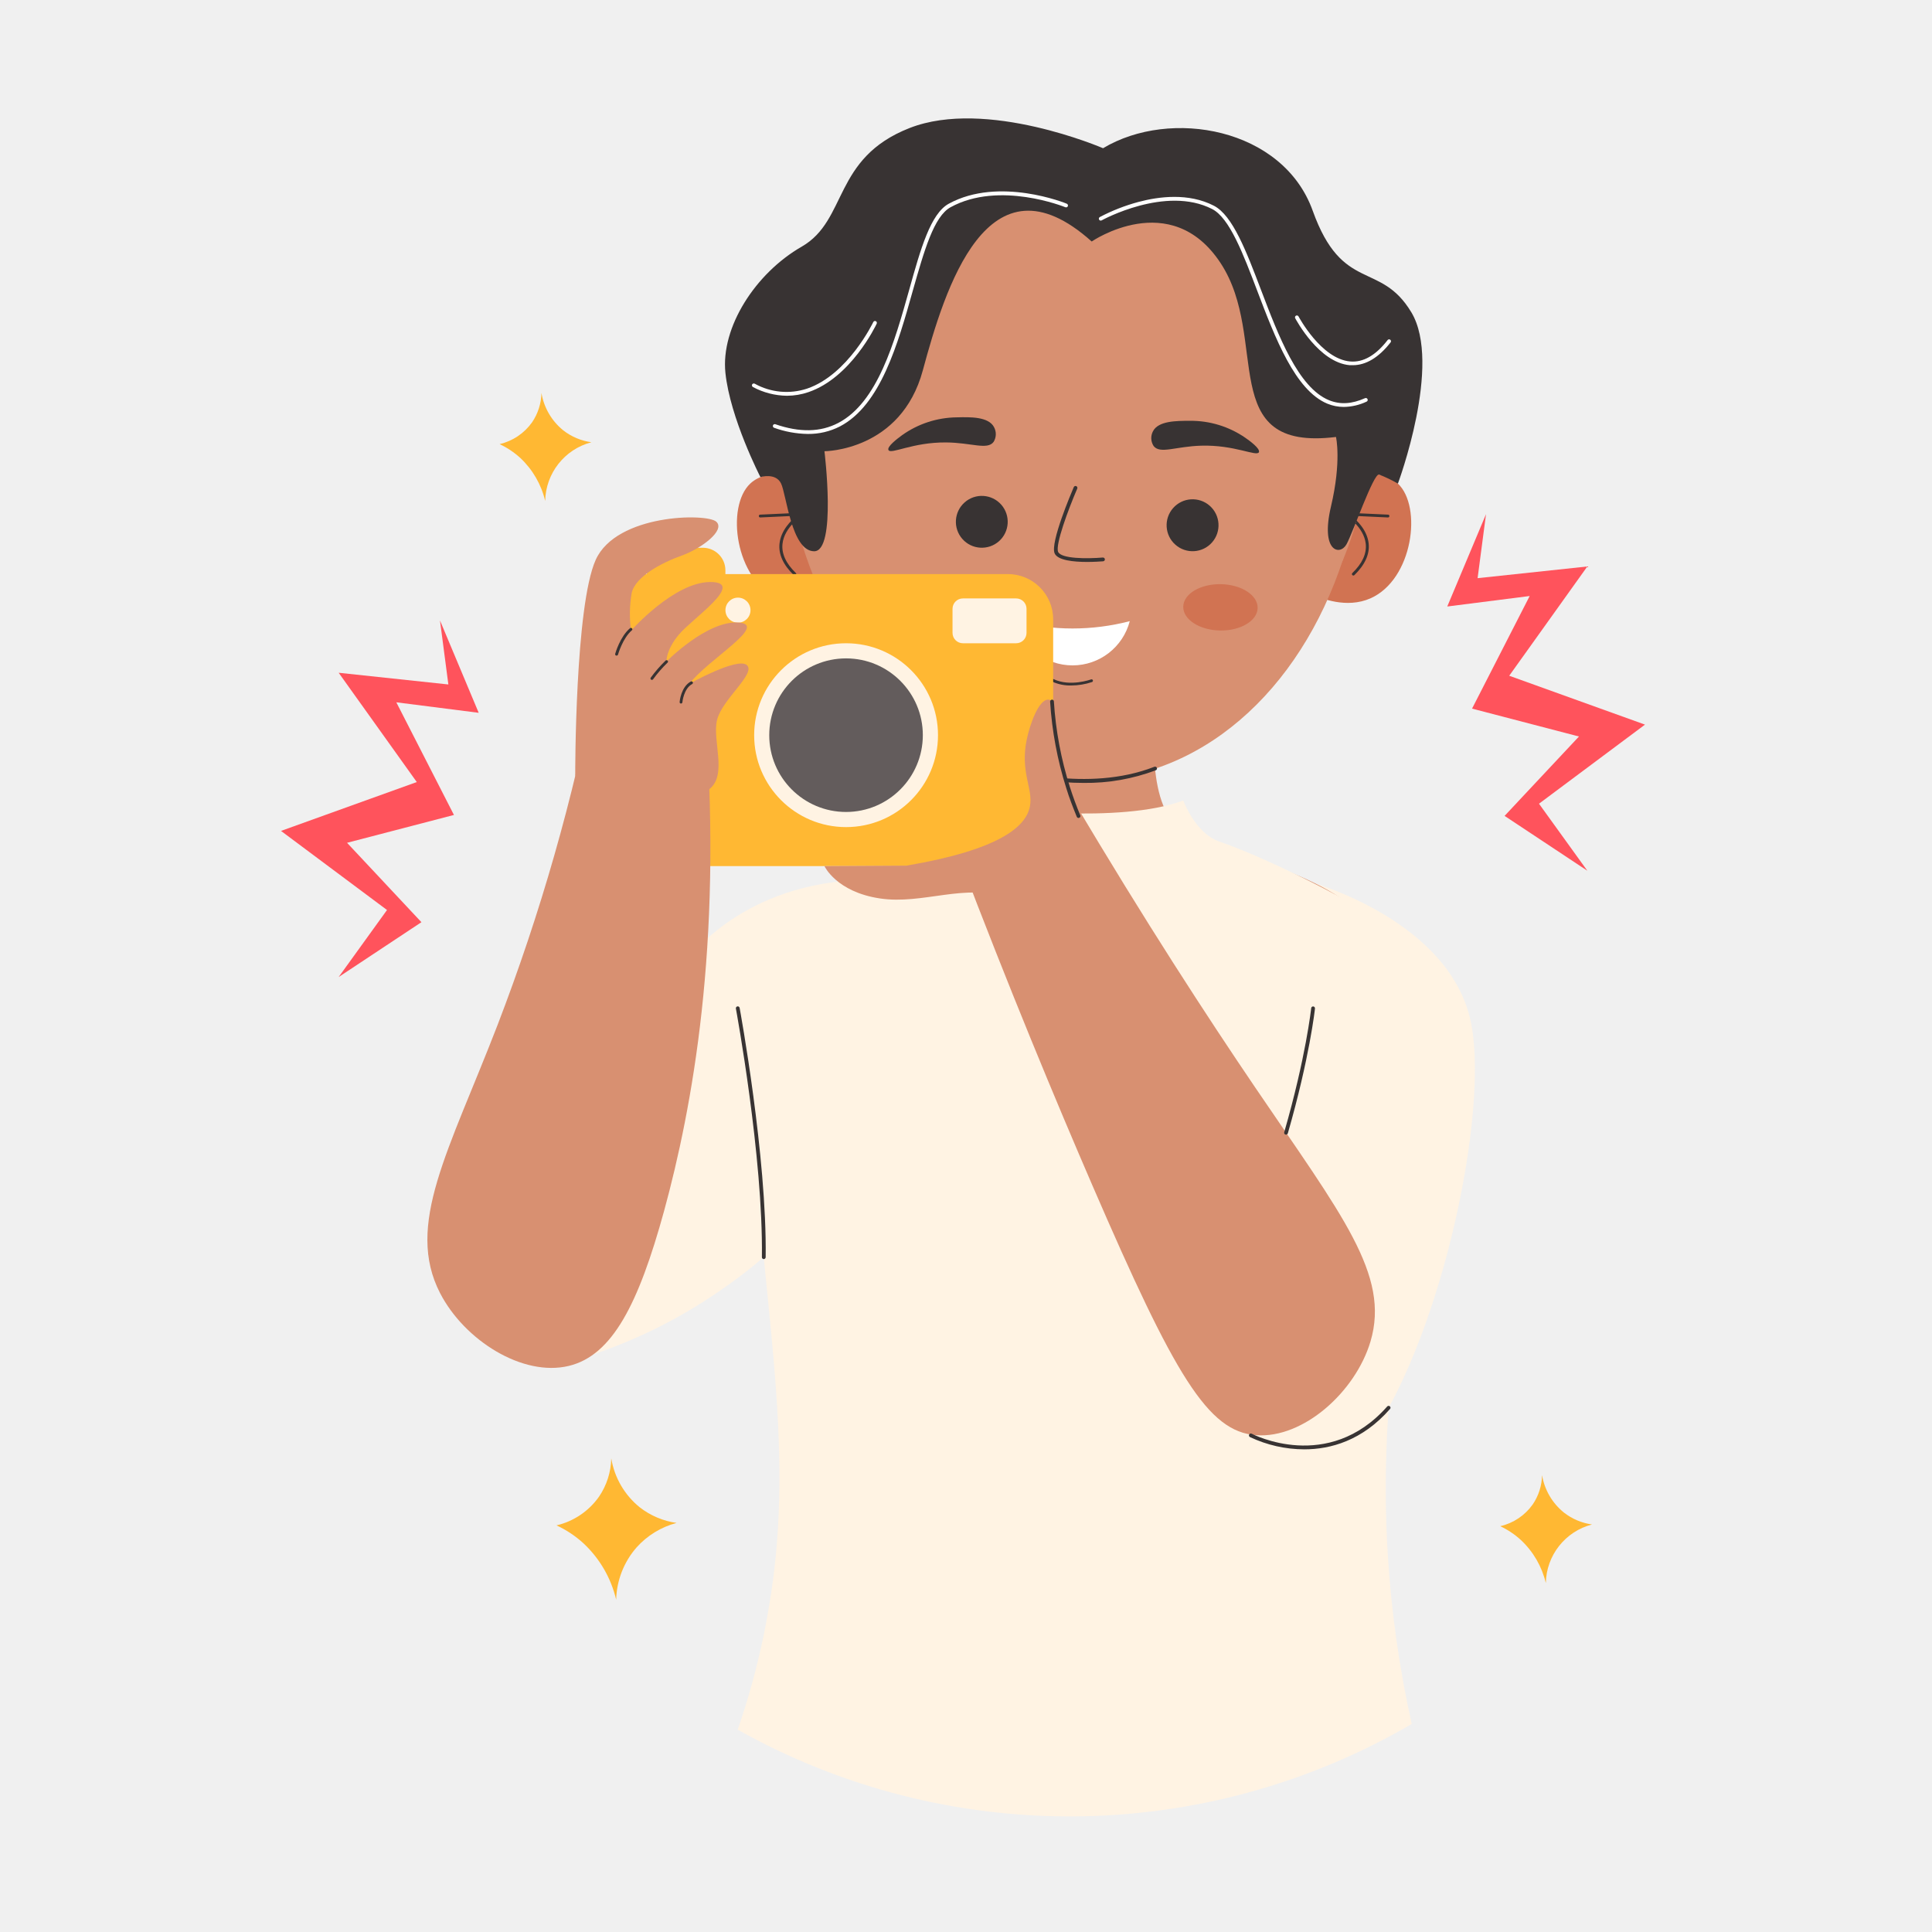
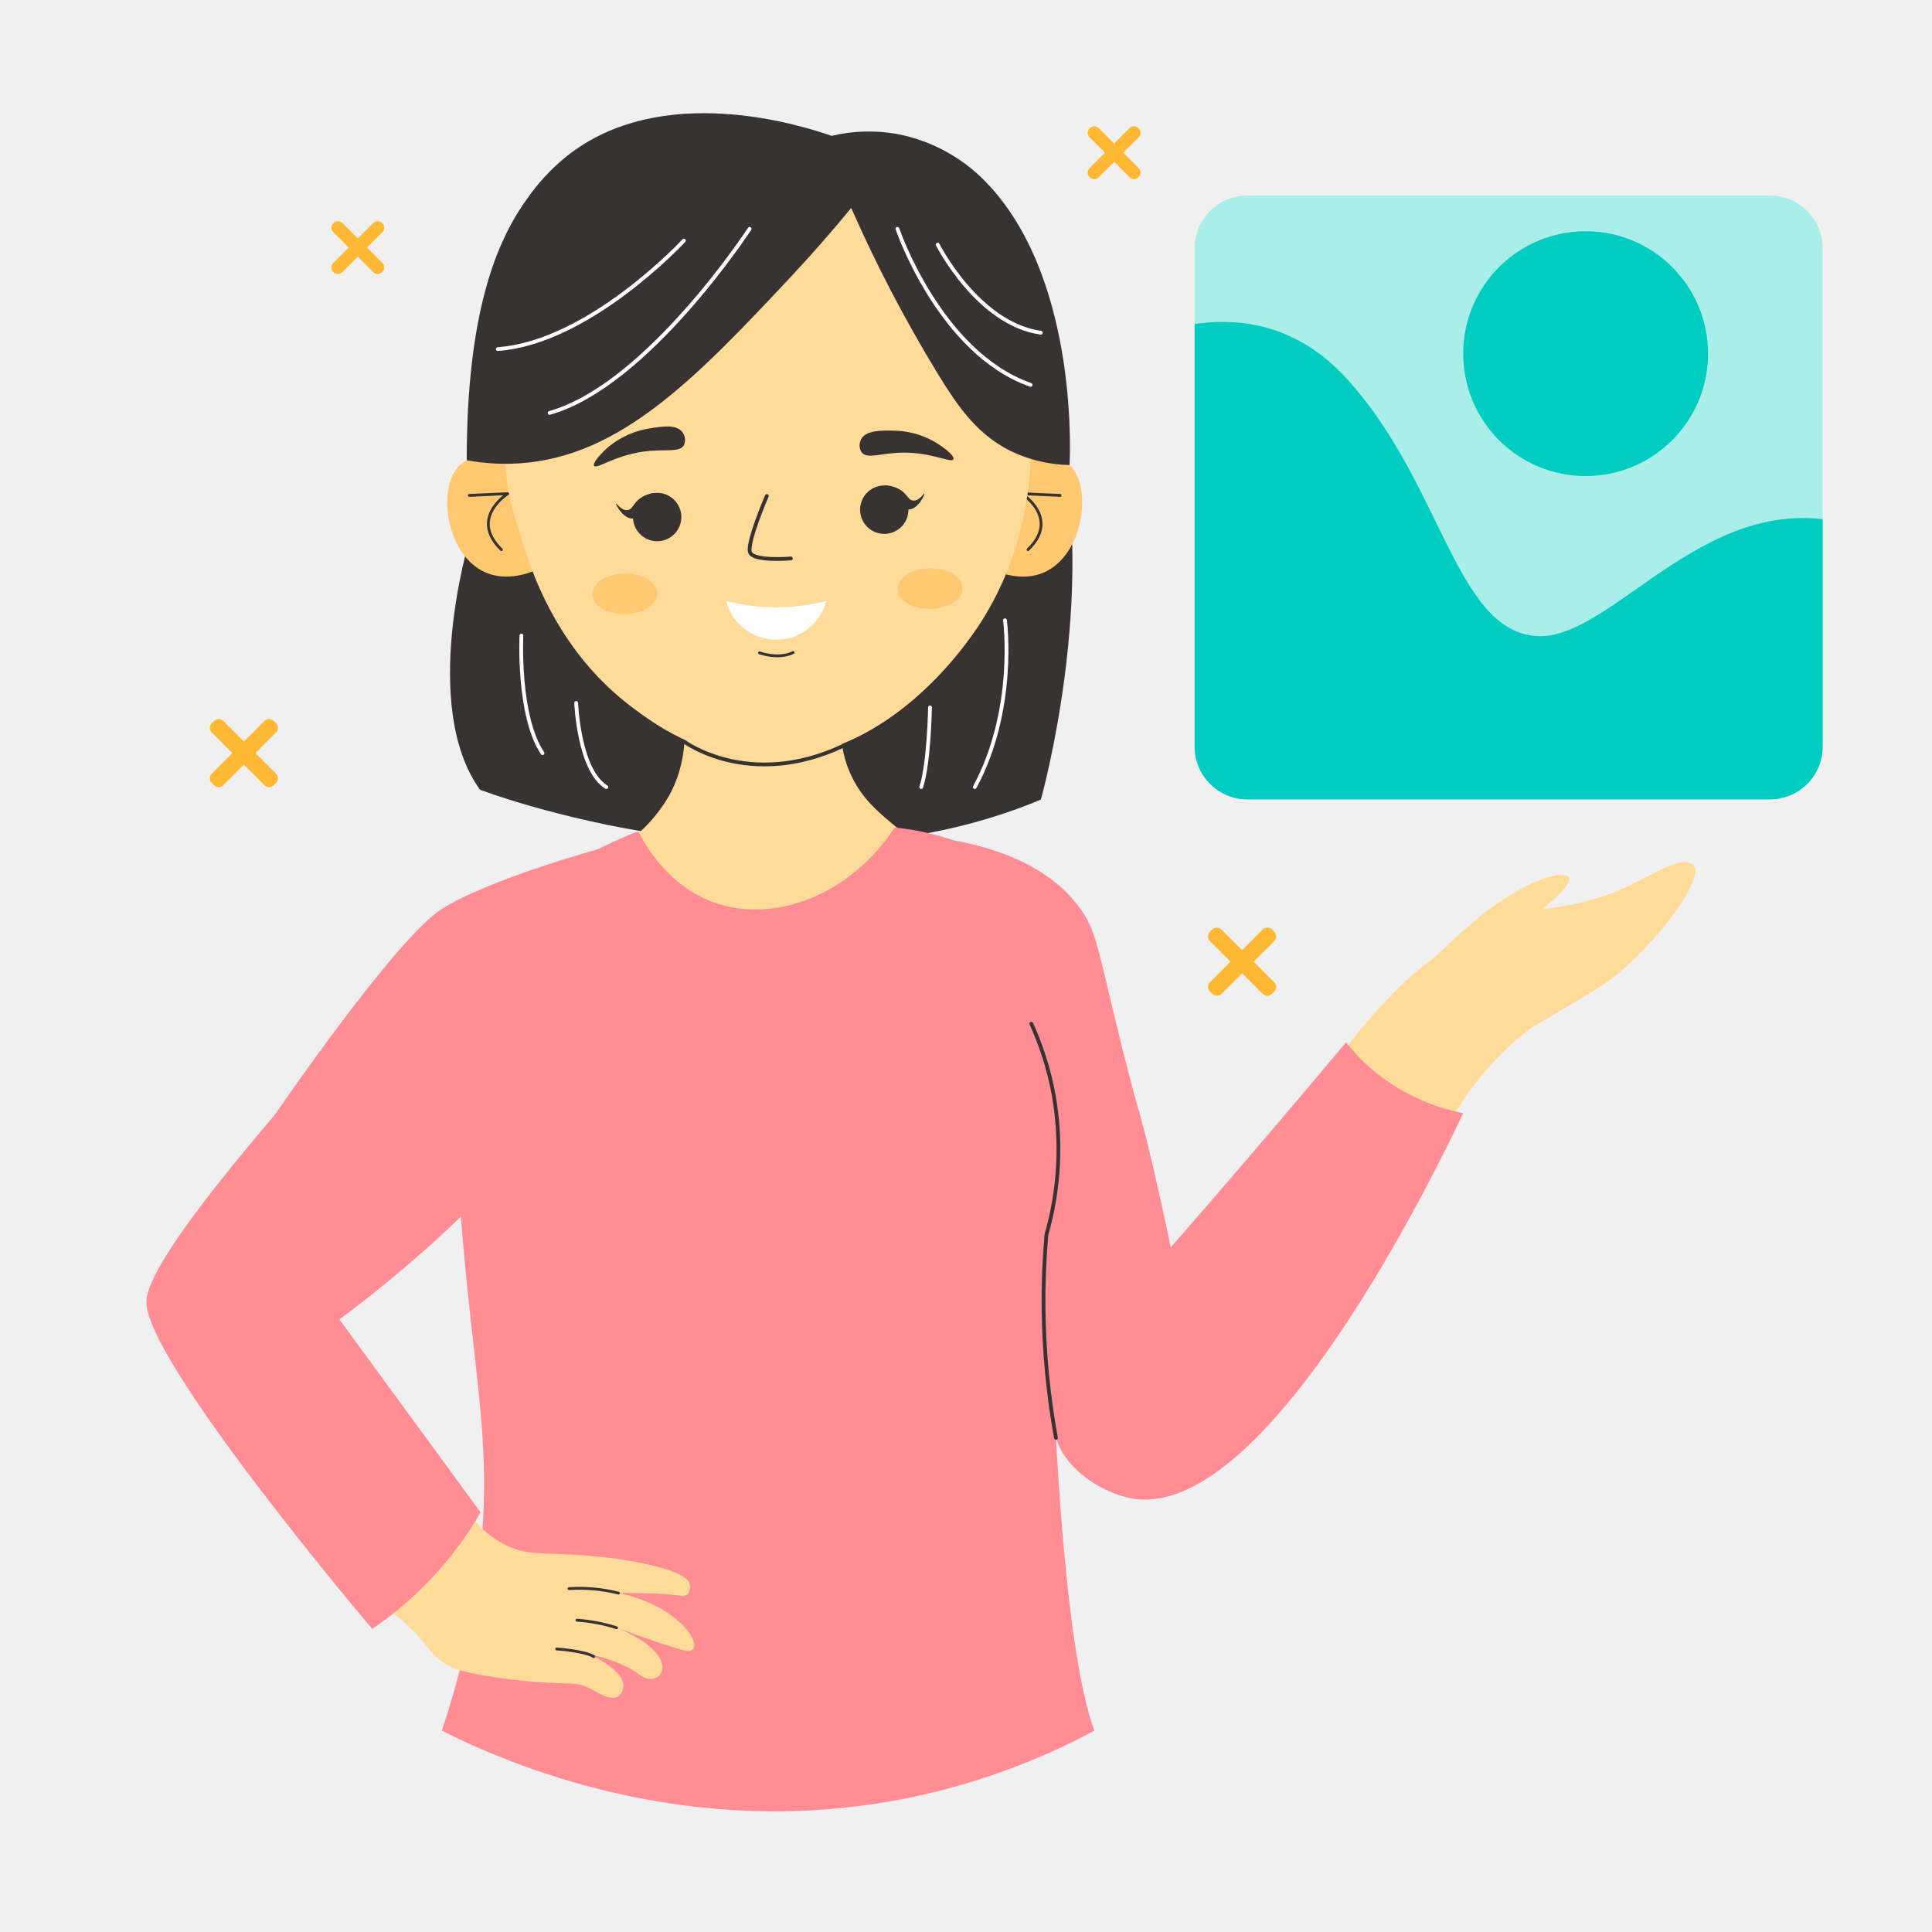
<svg xmlns="http://www.w3.org/2000/svg" viewBox="0 0 512 512">
  <defs>
-     <style>.cls-1{fill:#ffb833;}.cls-2{fill:#fff3e3;}.cls-3{fill:#ff535c;}.cls-4{fill:#d17352;}.cls-5,.cls-7{fill:#383333;}.cls-6{fill:#d89071;}.cls-7,.cls-9{fill-rule:evenodd;}.cls-8{fill:#fff;}.cls-9{fill:#635c5c;}</style>
+     <style>.cls-1,.cls-10,.cls-16,.cls-17,.cls-6,.cls-8{fill:none;}.cls-2{fill:#ffdb99;}.cls-3{fill:#ffb833;}.cls-4,.cls-9{fill:#383333;}.cls-10,.cls-15,.cls-16,.cls-4{fill-rule:evenodd;}.cls-5{fill:#ffc871;}.cls-10,.cls-16,.cls-6,.cls-8{stroke:#383333;}.cls-10,.cls-16,.cls-17,.cls-6,.cls-8{stroke-linecap:round;stroke-linejoin:round;}.cls-16,.cls-6{stroke-width:0.75px;}.cls-7{fill:#ff8d93;}.cls-11{fill:#fff;}.cls-12{clip-path:url(#clip-path);}.cls-13{fill:#aaeeea;}.cls-14,.cls-15{fill:#00ccc1;}.cls-17{stroke:#fff;}</style>
+     <clipPath id="clip-path">
+       <rect class="cls-1" height="160.04" rx="14" width="166.44" x="316.59" y="51.81" />
+     </clipPath>
  </defs>
-   <g id="Photographer">
-     <path class="cls-1" d="M147.48,404.24a28,28,0,0,1,7.15,4.76,29.83,29.83,0,0,1,8.66,14.93,21.87,21.87,0,0,1,5.41-13.85,21.65,21.65,0,0,1,10.6-6.49,20.55,20.55,0,0,1-9.74-4.12,21.08,21.08,0,0,1-7.57-13,18.75,18.75,0,0,1-3.25,10.17A19.13,19.13,0,0,1,147.48,404.24Z" />
-     <path class="cls-1" d="M397.57,404.46a21.5,21.5,0,0,1,5.47,3.65,22.75,22.75,0,0,1,6.62,11.42A16.35,16.35,0,0,1,421.9,404a15.63,15.63,0,0,1-7.44-3.15,16.18,16.18,0,0,1-5.8-9.93,14.23,14.23,0,0,1-2.48,7.78A14.56,14.56,0,0,1,397.57,404.46Z" />
-     <path class="cls-1" d="M132.4,117.7a21.84,21.84,0,0,1,5.46,3.64,22.79,22.79,0,0,1,6.62,11.42,16.4,16.4,0,0,1,12.25-15.56,15.61,15.61,0,0,1-7.45-3.14,16.18,16.18,0,0,1-5.79-9.93,14.34,14.34,0,0,1-2.48,7.78A14.66,14.66,0,0,1,132.4,117.7Z" />
-     <path class="cls-2" d="M389.85,271.12c-5.36-27-42-37.2-42-37.2L305.1,380.39s29.89,28.8,51.74,8.06S395.2,298.13,389.85,271.12Z" />
-     <polygon class="cls-3" points="393.81 136.26 391.58 153.22 420.66 150.12 399.96 179.08 435.94 192.03 407.85 212.99 420.66 230.75 398.73 216.22 418.44 195.18 390.11 187.79 405.38 157.95 383.54 160.73 393.81 136.26" />
-     <polygon class="cls-3" points="116.6 164.43 118.82 181.39 89.75 178.29 110.45 207.25 74.47 220.2 102.56 241.16 89.75 258.92 111.68 244.39 91.97 223.35 120.3 215.97 105.03 186.12 126.86 188.9 116.6 164.43" />
-     <path class="cls-4" d="M217.8,130c-.82-.81-5.32-5-11.75-4.56-.94.06-4.69.34-7.21,2.7-6.55,6.13-4,25.47,7.27,30.44,6.32,2.77,13,0,15.3-1Q219.61,143.76,217.8,130Z" />
-     <path class="cls-5" d="M210.62,152.52a.38.38,0,0,1-.26-.11c-2.81-2.71-4.08-5.53-3.78-8.36.38-3.54,3.08-6.15,4.61-7.37l-9.65.45a.38.38,0,1,1,0-.75l10.91-.5a.37.37,0,0,1,.38.26.38.38,0,0,1-.16.43s-4.83,3.06-5.3,7.56c-.28,2.59.92,5.2,3.55,7.74a.37.37,0,0,1,0,.53A.36.36,0,0,1,210.62,152.52Z" />
-     <path class="cls-4" d="M351.47,130c.83-.81,5.32-5,11.76-4.56.94.06,4.68.34,7.21,2.7,6.54,6.13,4,25.47-7.28,30.44-6.32,2.77-13,0-15.3-1Q349.67,143.76,351.47,130Z" />
-     <path class="cls-5" d="M358.65,152.52a.37.37,0,0,1-.27-.12.38.38,0,0,1,0-.53c2.64-2.54,3.83-5.15,3.56-7.74-.48-4.51-5.26-7.53-5.31-7.56a.38.38,0,0,1-.16-.43.36.36,0,0,1,.38-.26l10.91.5a.38.38,0,1,1,0,.75l-9.66-.45c1.53,1.22,4.24,3.83,4.61,7.37.3,2.83-1,5.65-3.78,8.36A.36.36,0,0,1,358.65,152.52Z" />
-     <circle class="cls-6" cx="285.13" cy="118.55" r="76.78" />
-     <path class="cls-6" d="M208.34,125.89c5.92,38.52,28.17,69.16,58.44,78.21a66.14,66.14,0,0,0,36.27.55c29.87-8.28,52.23-38.61,57.7-77.3C356.8,85,320.13,53.69,280.15,55.91,243.65,57.94,212.5,87.46,208.34,125.89Z" />
-     <path class="cls-6" d="M268.28,188.78s.26,26.33-6.25,34.05-50.93,6.86-58.95,32.26,17.23,108.79,5.67,203.52c0,0,109.78,35,156.65,0,0,0-11.76-62.12-10.54-100.56s20.68-103,4.87-116.69-41.88-15.1-49.2-24-4-32.5-4-32.5S278.92,174.64,268.28,188.78Z" />
-     <path class="cls-2" d="M263.23,214.14s33.47,4.35,50.35-2c0,0,3.17,8.7,9.53,10.87,14.44,4.94,43.5,19.78,52.85,27.94,23.25,20.31-13.49,74.17-8.19,160.92a287,287,0,0,0,6.35,45,179.92,179.92,0,0,1-178.62,1.51,201.77,201.77,0,0,0,10.37-49.17c3.42-42.18-7.08-82.57-6.69-132.46.07-8.56.54-27.32,12.72-36,1.56-1.11,4-2,8.67-3.92,6.2-2.59,32.13-10.12,36.48-13.63A22,22,0,0,0,263.23,214.14Z" />
-     <path class="cls-5" d="M239,115.37a25.43,25.43,0,0,1,14.59-4.77c3.55-.09,8.35-.2,9.83,2.58a3.9,3.9,0,0,1-.1,3.92c-1.66,2.23-5.84.21-12.6.15-8.9-.08-14.69,3.29-15.27,2C235,118.34,237.87,116.21,239,115.37Z" />
-     <path class="cls-5" d="M330,116a25.37,25.37,0,0,0-14.67-4.48c-3.55,0-8.36,0-9.78,2.77a3.86,3.86,0,0,0,.17,3.91c1.71,2.2,5.85.1,12.61-.09,8.89-.26,14.74,3,15.3,1.72C334,118.86,331.14,116.79,330,116Z" />
-     <path class="cls-5" d="M288.08,148.92c-3.48,0-7.8-.4-8.6-2.29-1.19-2.87,4.43-16,5.08-17.54a.5.5,0,0,1,.92.4c-2.37,5.49-5.85,14.89-5.07,16.75s7.66,1.86,11.85,1.51a.5.5,0,1,1,.08,1C291.66,148.8,290,148.92,288.08,148.92Z" />
-     <path class="cls-5" d="M283.9,181.66a11.45,11.45,0,0,1-5-1,.38.38,0,1,1,.32-.68c4.38,2.09,9.86.09,9.92.07a.37.37,0,0,1,.48.21.39.39,0,0,1-.22.49A17.64,17.64,0,0,1,283.9,181.66Z" />
-     <ellipse class="cls-4" cx="323.45" cy="160.96" rx="6.14" ry="9.86" transform="translate(156.96 481.6) rotate(-89.02)" />
-     <path class="cls-7" d="M264.73,143.44a6.87,6.87,0,1,1,.61-9.7A6.88,6.88,0,0,1,264.73,143.44Z" />
-     <path class="cls-7" d="M321.21,143.74a6.88,6.88,0,1,1-.61-9.7A6.89,6.89,0,0,1,321.21,143.74Z" />
-     <path class="cls-8" d="M299.4,164.61a60.08,60.08,0,0,1-30.33,0,15.67,15.67,0,0,0,30.33,0Z" />
-     <path class="cls-2" d="M242.56,233.6c-21.69-2.23-35.54,2.73-43.86,7.22-17.18,9.27-23,22.22-47.68,52-11.59,14-21.69,24.8-28.27,31.61L157,359a134.26,134.26,0,0,0,33.45-16.72,127.11,127.11,0,0,0,36.79-38.13C243.84,277.11,243.83,248.55,242.56,233.6Z" />
-     <path class="cls-6" d="M254,226.73c13.48,35.44,25.83,65.07,35.55,87.54,21.82,50.43,30.54,65.12,43.33,66.07,12.48.92,26.33-11.44,30.32-24.85,5.24-17.67-7.61-33.46-30.62-67.39-12.3-18.12-29.2-44-48.39-76.42Z" />
-     <path class="cls-5" d="M287.18,207.48a75.56,75.56,0,0,1-20.56-2.9.5.5,0,1,1,.31-1c.21.07,21.09,6.64,39-.38a.5.5,0,0,1,.37.93A52.55,52.55,0,0,1,287.18,207.48Z" />
-     <rect class="cls-1" height="77.39" rx="11.99" width="121.23" x="157.87" y="152.14" />
-     <circle class="cls-2" cx="224.22" cy="194.83" r="24.36" />
-     <path class="cls-9" d="M224.22,215.18a20.35,20.35,0,1,1,20.34-20.35A20.37,20.37,0,0,1,224.22,215.18Z" />
-     <rect class="cls-2" height="11.88" rx="2.75" width="19.61" x="252.43" y="158.59" />
-     <rect class="cls-1" height="13.26" rx="5.98" width="20.82" x="171.42" y="145.16" />
-     <circle class="cls-2" cx="195.57" cy="161.7" r="3.32" />
-     <path class="cls-6" d="M187,191.43c4.4,59-3.53,102.11-11,129.45-6.78,24.69-13.72,38.32-25.26,41.1-12.23,2.95-27.66-6.77-34.12-19.3-9.29-18.05,2.29-37.53,15.22-71a534.21,534.21,0,0,0,26.09-91.32Z" />
-     <path class="cls-6" d="M152.44,205.36s-.08-44.8,5.43-57,29.44-12.4,31.95-10.11-4,7.15-9.2,9-12.21,5.52-13.21,9.87a32.24,32.24,0,0,0-.17,10s11.39-12.88,21-12.88-4.78,9.7-8.29,13.88-3.34,7.2-3.34,7.2,10.66-10.83,19-10.35-7.87,9.68-12.94,16.25c0,0,12.81-7.18,15.27-4.95s-6.58,9.06-7.91,14.51,2.8,14.46-2,18.31S154.2,215,152.44,205.36Z" />
-     <path class="cls-6" d="M218.49,229.53s3.11,6.81,14.65,8.56,22.88-4.26,33.64,0,22.46-11.44,17.39-26.41c-4.08-12.06-2.77-26.19-6.38-26.27-2.53-.06-4.85,6.53-5.69,10.54-1.82,8.73,1.74,13,.84,17.73-1,5.37-8,11.51-32.7,15.72Z" />
-     <path class="cls-5" d="M285.82,216.77a.5.5,0,0,1-.46-.31c-1-2.47-2-5-2.78-7.57a95.74,95.74,0,0,1-4.29-22.95.52.52,0,0,1,.47-.53.49.49,0,0,1,.53.47,94.25,94.25,0,0,0,4.25,22.71c.8,2.52,1.72,5,2.74,7.48a.5.5,0,0,1-.27.66A.65.65,0,0,1,285.82,216.77Z" />
-     <path class="cls-5" d="M289.31,64s20.92-14.38,34.14,5.69-1.51,50.08,30.6,46.11c0,0,1.51,6.4-1.33,18.44s2.4,13.11,4.12,10,7.17-18.87,8.62-18.48a35.78,35.78,0,0,1,5,2.4s11.8-31.68,3.56-45.4-18.28-5-26.14-26.92-37.7-27.27-55.56-16.56c0,0-30.9-13.35-51.3-5.34s-16.32,24.4-28.57,31.43S191,86.73,192.24,98.78s9.28,27.65,9.28,27.65,4-1.23,5.45,1.66,2.75,17.93,8.77,18,2.75-26.51,2.75-26.51,20.28,0,26.07-21.44S261.69,39.24,289.31,64Z" />
-     <path class="cls-8" d="M356.11,107.84a11.35,11.35,0,0,1-4.34-.86c-8.55-3.53-13.85-17.46-18.53-29.76-3.8-10-7.39-19.44-12-21.82-12.32-6.32-29.13,2.91-29.29,3a.5.5,0,0,1-.68-.2.5.5,0,0,1,.19-.68,50,50,0,0,1,10.23-4c5.43-1.45,13.3-2.46,20,1,5,2.56,8.63,12.17,12.51,22.36,4.6,12.1,9.82,25.82,18,29.18,3,1.22,6.07,1,9.55-.54a.5.5,0,0,1,.66.25.49.49,0,0,1-.24.66A14.61,14.61,0,0,1,356.11,107.84Z" />
-     <path class="cls-8" d="M358.51,96.78a7.32,7.32,0,0,1-.81,0c-8.19-.71-14.2-12-14.46-12.45a.5.5,0,0,1,.89-.46c.06.11,6,11.25,13.66,11.92,3.46.31,6.79-1.6,9.92-5.64a.5.5,0,1,1,.79.61C365.39,94.74,362,96.78,358.51,96.78Z" />
-     <path class="cls-8" d="M214.1,115a27.55,27.55,0,0,1-9-1.65.5.5,0,0,1,.32-.94c6.54,2.25,12,2.14,16.74-.33,10.4-5.44,14.88-21.35,18.82-35.39,3-10.77,5.65-20.08,10.45-22.7,13.35-7.31,31.11-.1,31.29,0a.52.52,0,0,1,.27.66.51.51,0,0,1-.65.27c-.18-.07-17.5-7.1-30.43,0-4.43,2.42-7,11.54-10,22.09-4,14.23-8.54,30.36-19.33,36A18.19,18.19,0,0,1,214.1,115Z" />
-     <path class="cls-8" d="M208.54,104.88a19.65,19.65,0,0,1-9-2.31.52.52,0,0,1-.22-.68.51.51,0,0,1,.68-.21,17.36,17.36,0,0,0,13.91,1.3c10.83-3.69,17.45-17.49,17.52-17.63a.5.5,0,0,1,.66-.24.5.5,0,0,1,.24.67c-.27.58-6.86,14.32-18.09,18.14A17.63,17.63,0,0,1,208.54,104.88Z" />
-     <path class="cls-5" d="M202.4,333.67h0a.49.49,0,0,1-.49-.5c.36-26.49-6.81-65.49-6.89-65.88a.5.5,0,0,1,.4-.59.51.51,0,0,1,.59.4c.07.39,7.26,39.49,6.9,66.08A.51.51,0,0,1,202.4,333.67Z" />
-     <path class="cls-5" d="M340.81,300.68a.36.36,0,0,1-.14,0,.5.5,0,0,1-.34-.62c5.75-19.91,7.14-32.77,7.15-32.9a.5.5,0,0,1,1,.11c0,.12-1.42,13.06-7.19,33.07A.49.49,0,0,1,340.81,300.68Z" />
-     <path class="cls-5" d="M345.66,384.09a33.87,33.87,0,0,1-14.42-3.26.51.51,0,0,1-.2-.68.49.49,0,0,1,.67-.2c.2.1,20.25,10.54,35.93-7.24a.5.5,0,0,1,.71,0,.48.48,0,0,1,0,.7C361,381.8,352.58,384.09,345.66,384.09Z" />
-     <path class="cls-5" d="M172.76,180.18a.36.36,0,0,1-.22-.07.37.37,0,0,1-.09-.52,34.75,34.75,0,0,1,3.9-4.49.38.38,0,1,1,.51.55,33.67,33.67,0,0,0-3.79,4.37A.37.37,0,0,1,172.76,180.18Z" />
-     <path class="cls-5" d="M180.45,186.45h0a.37.37,0,0,1-.34-.4c0-.17.38-4.09,3-5.46a.38.38,0,0,1,.35.67c-2.27,1.18-2.62,4.82-2.62,4.85A.38.38,0,0,1,180.45,186.45Z" />
-     <path class="cls-5" d="M163.39,173.74h-.1a.38.38,0,0,1-.26-.46c.05-.19,1.29-4.54,3.91-6.78a.38.38,0,0,1,.53,0,.36.36,0,0,1,0,.52c-2.45,2.09-3.66,6.37-3.68,6.41A.37.37,0,0,1,163.39,173.74Z" />
+   <g id="Profile">
+     <path class="cls-2" d="M373.18,260.66s14.09-14.46,22.38-20.37,16.8-9.49,19.77-8.13-6.59,8.72-6.59,8.72a69.91,69.91,0,0,0,20.5-5c9.7-4.27,16.43-9.71,19.64-6.41s-12.12,24-25.19,32.26-26.18,14.34-34.3,23.11C389.39,284.83,369.53,274,373.18,260.66Z" />
+     <path class="cls-2" d="M405.61,272.51a80.28,80.28,0,0,0-24.42,31l-9.1,20.41-32.8-21.59s21.69-35.21,40.77-48.49Z" />
+     <rect class="cls-3" height="18.3" rx="1.63" transform="translate(-18.62 86.27) rotate(-45)" width="3.42" x="93.12" y="56.47" />
+     <rect class="cls-3" height="18.3" rx="1.63" transform="translate(115.48 179.07) rotate(-135)" width="3.42" x="93.12" y="56.47" />
+     <rect class="cls-3" height="18.3" rx="1.63" transform="translate(57.86 220.63) rotate(-45)" width="3.42" x="293.55" y="31.32" />
+     <rect class="cls-3" height="18.3" rx="1.63" transform="translate(475.42 277.87) rotate(-135)" width="3.42" x="293.55" y="31.32" />
+     <rect class="cls-3" height="23.23" rx="1.73" transform="translate(-122.2 104.17) rotate(-45)" width="4.34" x="62.48" y="187.98" />
+     <rect class="cls-3" height="23.23" rx="1.73" transform="translate(-30.78 386.43) rotate(-135)" width="4.34" x="62.48" y="187.98" />
+     <rect class="cls-3" height="23.23" rx="1.73" transform="translate(-83.8 307.4) rotate(-45)" width="4.34" x="327" y="243.25" />
+     <rect class="cls-3" height="23.23" rx="1.73" transform="translate(381.71 667.83) rotate(-135)" width="4.34" x="327" y="243.25" />
+     <path class="cls-4" d="M124.38,143.13S111.16,187,127.2,209.28c0,0,80.86,31.08,148.64,2.62,0,0,15.46-54.8,4.36-98.91s-139.15,4.69-139.15,4.69Z" />
+     <path class="cls-5" d="M265.73,125c.77-.75,5-4.7,11-4.26.88.07,4.38.32,6.74,2.53,6.11,5.72,3.77,23.78-6.79,28.42-5.9,2.6-12.18,0-14.29-1Q264,137.83,265.73,125Z" />
+     <path class="cls-6" d="M280.94,131.29l-10.2-.47s10.38,6.46,1.69,14.84" />
+     <path class="cls-5" d="M139.58,125c-.77-.75-5-4.7-11-4.26-.88.07-4.38.32-6.74,2.53-6.11,5.72-3.77,23.78,6.79,28.42,5.91,2.6,12.18,0,14.3-1Q141.27,137.83,139.58,125Z" />
+     <path class="cls-6" d="M124.38,131.29l10.19-.47s-10.37,6.46-1.69,14.84" />
+     <path class="cls-2" d="M178.81,178.55c1.07,3,6.23,18.43-1.53,32.38A39.89,39.89,0,0,1,166,223.38c-3,2.06-2.37.9-15.05,7.16-3.62,1.79-7.82,3.94-12.59,6.53-.55.3-.86.46-1.27.7a46,46,0,0,0-5.49,3.86,61.11,61.11,0,0,0-10.5,11.18c-7.68,11.1,5.68,42.56,15.06,74,1.62,5.42,6.27,21,8.24,32.2,3.72,21.1,2.51,52.77-22.09,96.6a211.74,211.74,0,0,0,51.28,14.21c47.82,6.93,87.06-4.29,108.55-12.4-2.46-12-5.44-28.33-7.87-47.83-2.64-21.18-5.68-45.65-4.84-76.88.62-23-.07-46.08,1.82-69,.89-11,2.49-20.76-3.64-27.85-7.18-8.31-17.57-5.87-31.68-18-3.55-3-7.35-6.29-10.06-11.75-6.46-13-1.14-27.13.78-31.64Z" />
+     <circle class="cls-2" cx="203.47" cy="117.68" r="69.79" />
+     <path class="cls-2" d="M133.73,114.91c.29,8.16,2.55,49.1,33.9,72.62,5.76,4.32,17.49,12.88,34,13.51,30.47,1.16,50.73-25.69,54.78-31.06,14.12-18.7,16.33-38.69,16.71-48C273.12,122,196.22,68.25,133.73,114.91Z" />
+     <path class="cls-7" d="M169.16,220.31c1.78,3.56,7.93,14.68,20.47,19,16,5.47,35.84-2.28,47.49-20a68.27,68.27,0,0,1,17.29,4,76.92,76.92,0,0,1,12,5.9c10.2,6.4,18.17,45.84,11.51,98.68,0,0,1.21,101.11,12.1,130.77A181.4,181.4,0,0,1,238,477c-56.25,10.5-102.2-9-120.92-18.33,10.42-31.07,11.85-56.31,11-74.14-1-22-6-46.17-7.67-92.48-.48-13.06,0-20.59,3-30C132.08,235.45,161,223.4,169.16,220.31Z" />
+     <path class="cls-7" d="M242.38,221.33c29.15,2.51,40,13.67,44.39,20.18,3.4,5,4,8.74,8.48,27.45,7.14,29.58,6,21.36,10.9,42.78,3.6,15.73,7.84,36,11.88,59.93l-38.52,6.22-17.08-68.44Q252.41,265.4,242.38,221.33Z" />
+     <path class="cls-7" d="M387.77,295c-7.46,15.71-52.47,108.76-88.07,102.07-7-1.32-17.15-7.14-19.86-16-3.68-12.11,8-25,22-40.91,12.29-13.95,31-35.42,54.88-63.93a51.43,51.43,0,0,0,8.15,8.24A53.07,53.07,0,0,0,387.77,295Z" />
+     <path class="cls-8" d="M273.32,271.3a80.84,80.84,0,0,1,5.9,18.82,82.2,82.2,0,0,1-1.91,37.08c-.53,6.12-.83,12.76-.75,19.85a202.37,202.37,0,0,0,3.28,34" />
+     <path class="cls-9" d="M249.58,118.31a22.24,22.24,0,0,0-12.76-4.18c-3.1-.07-7.31-.17-8.6,2.26a3.42,3.42,0,0,0,.08,3.43c1.46,2,5.12.19,11,.13,7.79-.07,12.85,2.88,13.36,1.77C253.06,120.91,250.57,119,249.58,118.31Z" />
+     <path class="cls-9" d="M160,119.57a22.27,22.27,0,0,1,12-6c3.06-.53,7.2-1.26,8.84.95a3.42,3.42,0,0,1,.43,3.41c-1.15,2.14-5,.94-10.89,1.77-7.71,1.09-12.28,4.76-12.95,3.73C157,122.66,159.14,120.44,160,119.57Z" />
+     <path class="cls-10" d="M203.22,131.43s-5.44,12.59-4.44,15S209.59,148,209.59,148" />
+     <path class="cls-6" d="M201.27,173s4.93,1.85,8.93-.07" />
+     <ellipse class="cls-5" cx="246.46" cy="155.98" rx="8.63" ry="5.37" transform="translate(-2.64 4.24) rotate(-0.98)" />
+     <ellipse class="cls-5" cx="165.6" cy="157.36" rx="8.63" ry="5.37" transform="translate(-2.67 2.86) rotate(-0.98)" />
+     <path class="cls-4" d="M239.17,139.29a6.41,6.41,0,1,1-.56-9A6.43,6.43,0,0,1,239.17,139.29Z" />
+     <path class="cls-4" d="M245,130.76c-.14-.12-1.4,2.06-3,1.9-1.19-.11-1.5-1.42-3-2.57a7.71,7.71,0,0,0-4.53-1.44,16.58,16.58,0,0,0,2.59,3.73c1.46,1.59,2.41,2.62,3.69,2.64C243.32,135.05,245.18,130.92,245,130.76Z" />
+     <path class="cls-4" d="M178.69,141.55a6.41,6.41,0,1,1,0-9.06A6.42,6.42,0,0,1,178.69,141.55Z" />
+     <path class="cls-4" d="M163.25,133.46c.13-.13,1.53,2,3.13,1.7,1.18-.2,1.4-1.52,2.83-2.77a7.75,7.75,0,0,1,4.42-1.74,16.42,16.42,0,0,1-2.33,3.9c-1.36,1.69-2.23,2.77-3.51,2.87C165.2,137.63,163.07,133.63,163.25,133.46Z" />
+     <path class="cls-8" d="M181.39,196.59s17.13,12.67,41.8,1.19" />
+     <path class="cls-11" d="M192.44,159.26a52.84,52.84,0,0,0,26.54,0,13.71,13.71,0,0,1-26.54,0Z" />
+     <path class="cls-4" d="M225.58,55.11c-4.55,5.53-9.87,11.7-16,18.25-25.1,26.81-45.13,47.66-71.89,49.43a57.18,57.18,0,0,1-14-.82c0-38.74,7.73-57.91,16-69.29A54.2,54.2,0,0,1,150,41.54c25.2-20.22,62.39-8.3,70.4-5.54a42.6,42.6,0,0,1,17.41-.48A44.27,44.27,0,0,1,262.36,49.4c24,26.21,21.08,73.83,21.08,73.83a37.22,37.22,0,0,1-14.06-3c-10-4.32-15.34-12.2-20.78-21.06A370.5,370.5,0,0,1,225.58,55.11Z" />
+     <path class="cls-2" d="M95.37,422.17a50.63,50.63,0,0,1,15.23,11.16c3.05,3.33,3.77,5.11,6.88,7.27,2,1.39,4.58,2.66,15.44,4.15,17.64,2.43,18.77.16,24,3,1.62.9,5.06,3.08,7,1.8a3.59,3.59,0,0,0,1.24-2.49c.69-4.15-8.83-8.65-8.83-8.65s8.14,1.55,13.33,5.53,12.63-4.67-6.23-12.63c0,0,11.25,4.33,17.82,6.06s1.39-11.08-17.3-15.23c0,0,11.85-.09,16.44.78a2.35,2.35,0,0,0,1.9-.46,2.91,2.91,0,0,0,.51-2.59c-.73-4.48-20.32-6.9-20.32-6.9-17.65-2.18-21.48-.09-28.4-3.49-6.5-3.2-10.49-8.66-12.92-13.06a68.36,68.36,0,0,0-25.74,25.72Z" />
+     <path class="cls-7" d="M158.49,225.05s-38.22,14.28-52,31.41-66.56,73-67.68,88.18,59.83,87.05,59.83,87.05a94.42,94.42,0,0,0,28.72-30.89L89.94,349.65s37.63-26.92,58.69-57.81S158.49,225.05,158.49,225.05Z" />
+     <path class="cls-7" d="M72.69,295.65s32-46.89,44.39-54.76,41.41-15.84,41.41-15.84L127.6,276Z" />
+     <g class="cls-12">
+       <rect class="cls-13" height="160.04" rx="14" width="166.44" x="316.59" y="51.81" />
+       <circle class="cls-14" cx="420.21" cy="93.72" r="32.44" />
+       <path class="cls-15" d="M298.93,91.67s32.52-18.88,57.7,8.4,28.84,66.09,49.82,68.44,46.68-42.29,86.54-28.62l-6.29,75-86.89,6.29L312.34,217l-8.69-55Z" />
+     </g>
+     <path class="cls-16" d="M150.81,421a43,43,0,0,1,13.09,1.19" />
+     <path class="cls-16" d="M152.91,429.37a43.84,43.84,0,0,1,10.47,2" />
+     <path class="cls-16" d="M147.53,437s7.17.45,9.82,2" />
+     <path class="cls-17" d="M198.65,60.65s-27,41.43-53,48.78" />
+     <path class="cls-17" d="M181.24,63.76s-25,27-49.32,28.75" />
+     <path class="cls-17" d="M237.83,60.65S249,93.53,273.12,102" />
+     <path class="cls-17" d="M248.5,64.84s10.62,21,27.34,23.34" />
+     <path class="cls-17" d="M138.18,168.43s-1.05,21.23,5.59,31.16" />
+     <path class="cls-17" d="M152.69,186.27s.7,17.88,8,22.31" />
+     <path class="cls-17" d="M266.33,164.38s3.15,23.51-8,44.2" />
+     <path class="cls-17" d="M246.46,187.48s-.24,14.75-2.33,21.1" />
  </g>
</svg>
